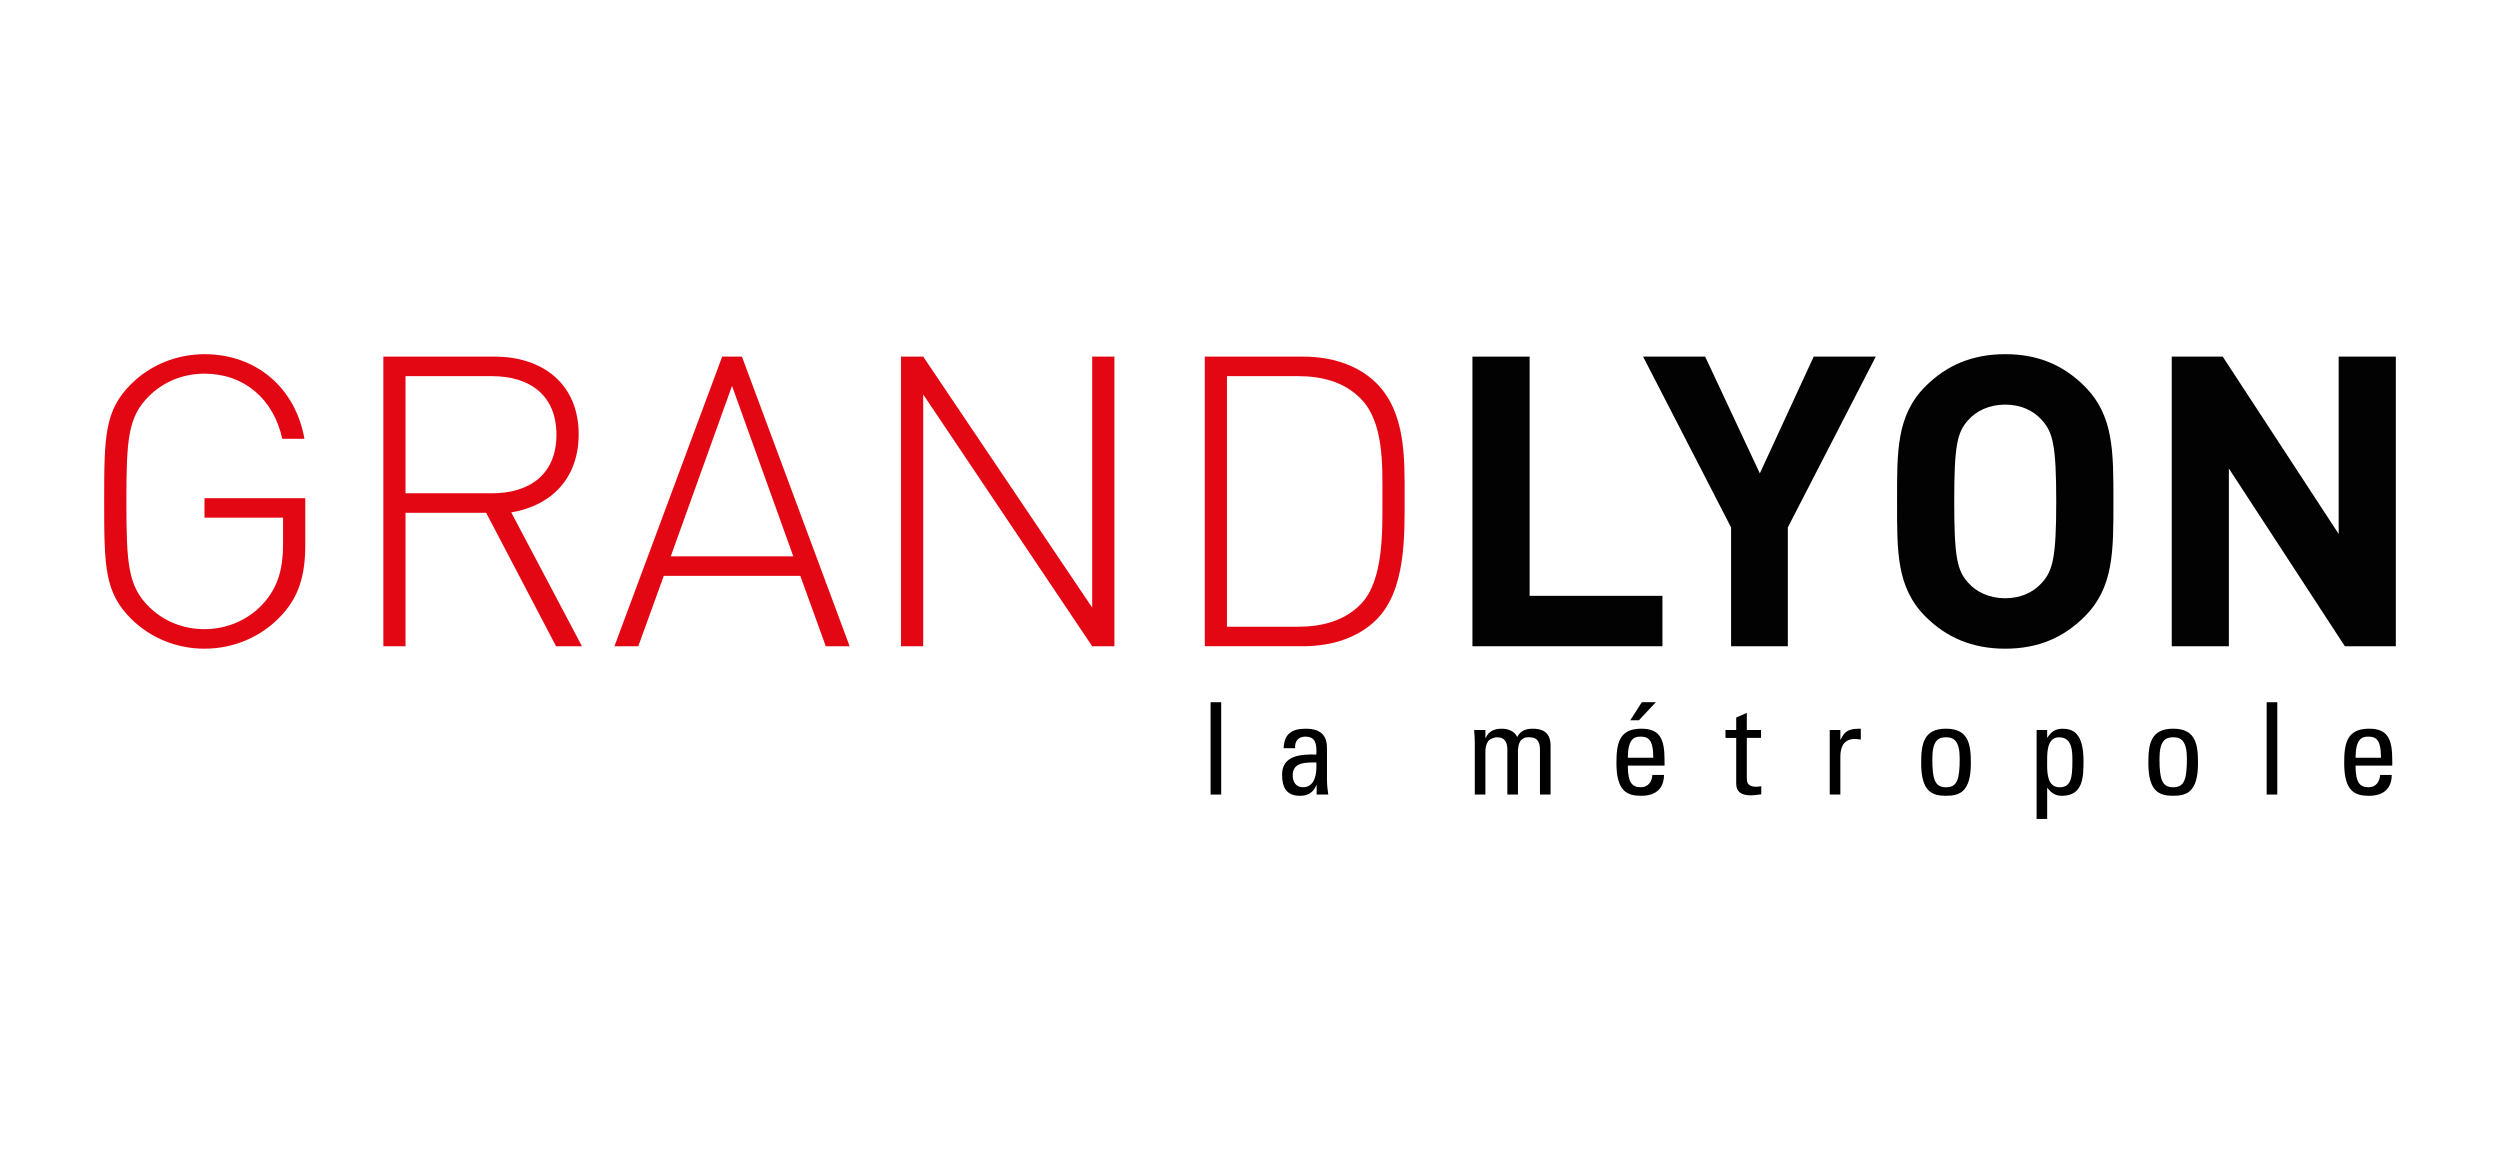
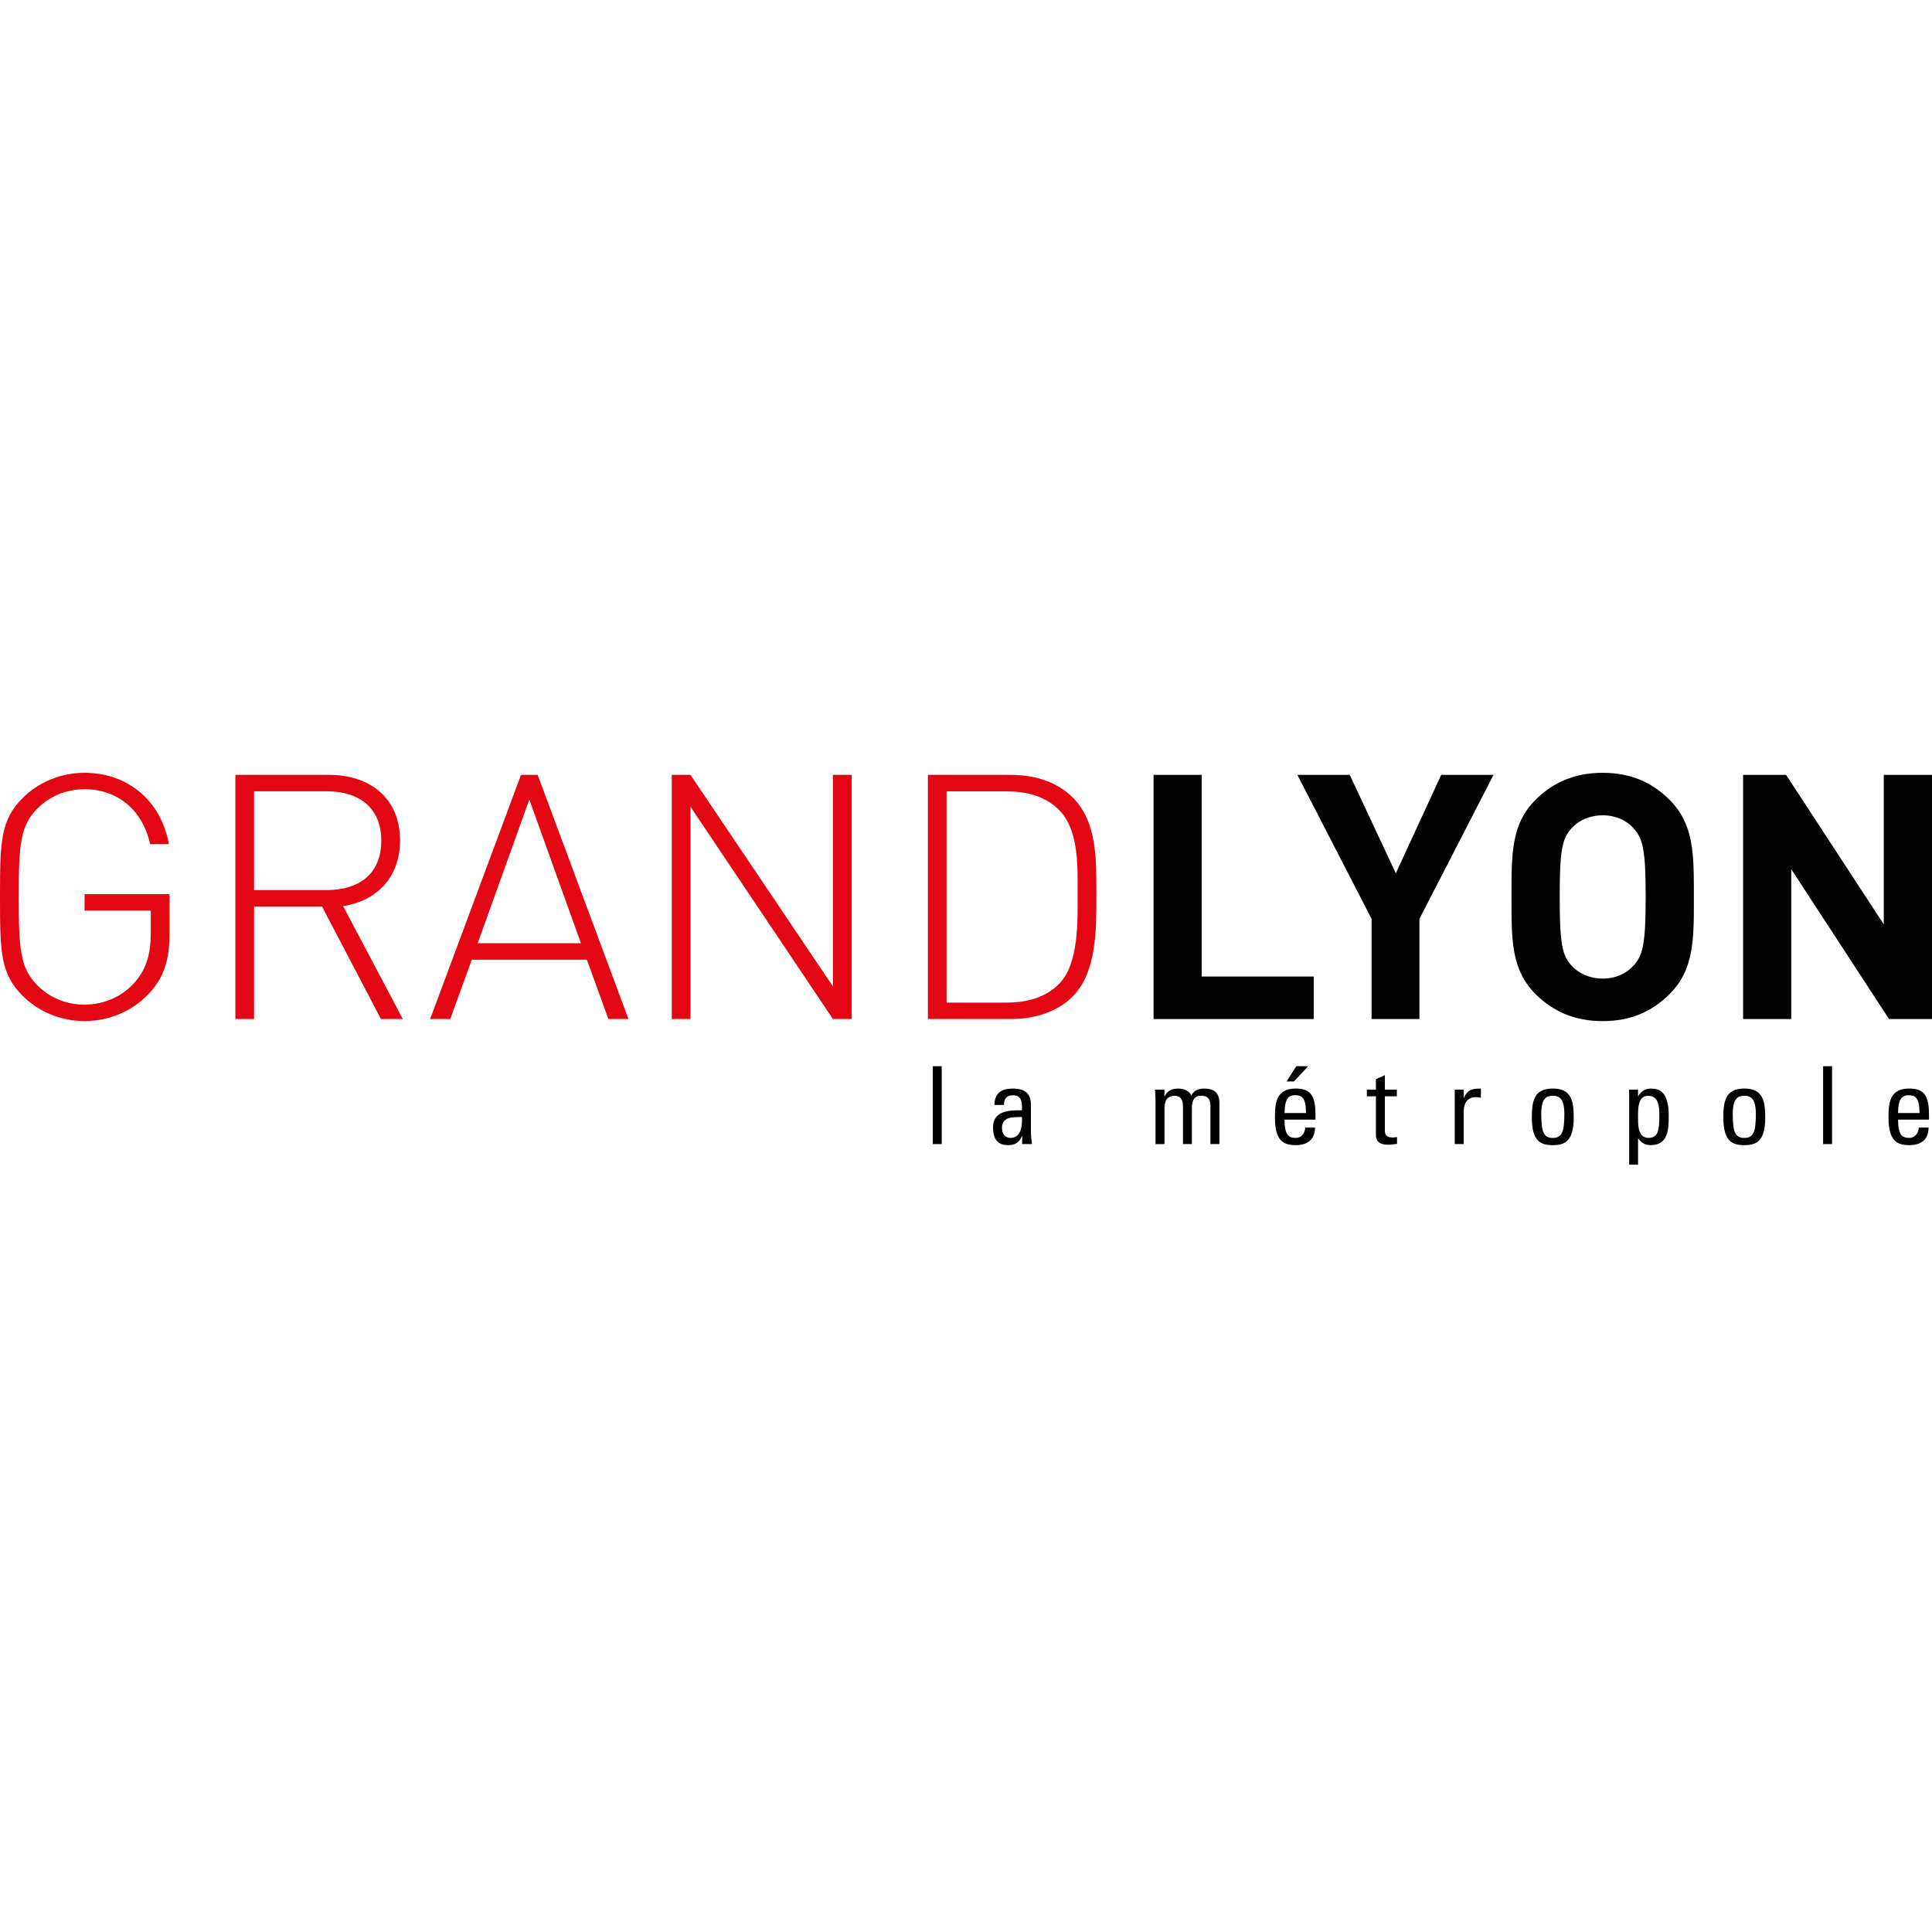
- <svg xmlns="http://www.w3.org/2000/svg" id="lyon" width="120" height="56" viewBox="0 0 120 56" fill="none">
-   <path d="M13.509 29.537C12.581 30.552 11.238 31.137 9.816 31.137C8.494 31.137 7.231 30.631 6.303 29.711C5.021 28.442 5 27.212 5 24.069C5 20.925 5.021 19.695 6.303 18.425C7.231 17.507 8.494 17.001 9.816 17.001C12.283 17.001 14.178 18.6 14.613 21.061H13.548C13.133 19.148 11.712 17.936 9.816 17.936C8.809 17.936 7.862 18.308 7.153 19.012C6.147 20.007 6.067 21.081 6.067 24.069C6.067 27.056 6.146 28.13 7.152 29.126C7.861 29.829 8.809 30.2 9.815 30.2C10.922 30.2 12.006 29.732 12.738 28.853C13.35 28.111 13.587 27.29 13.587 26.099V24.849H9.816V23.912H14.653V26.177C14.653 27.623 14.337 28.657 13.509 29.537Z" fill="#E30613" />
-   <path d="M23.611 18.055H19.465V23.678H23.611C25.409 23.678 26.709 22.78 26.709 20.866C26.709 18.951 25.408 18.055 23.611 18.055V18.055ZM26.691 31.02L23.336 24.616H19.465V31.02H18.401V17.118H23.749C26.04 17.118 27.777 18.425 27.777 20.847C27.777 22.916 26.512 24.265 24.54 24.596L27.934 31.02H26.691Z" fill="#E30613" />
-   <path d="M35.137 18.523L32.197 26.704H38.078L35.137 18.523ZM39.638 31.02L38.415 27.642H31.861L30.637 31.02H29.493L34.665 17.118H35.613L40.783 31.02H39.638Z" fill="#E30613" />
-   <path d="M52.425 31.02L44.314 18.934V31.02H43.248V17.118H44.314L52.425 29.165V17.118H53.492V31.02H52.425Z" fill="#E30613" />
-   <path d="M65.309 19.129C64.501 18.309 63.414 18.055 62.29 18.055H58.894V30.083H62.29C63.414 30.083 64.501 29.829 65.309 29.007C66.433 27.875 66.356 25.416 66.356 23.873C66.356 22.33 66.433 20.261 65.309 19.129V19.129ZM66.06 29.751C65.231 30.57 64.008 31.019 62.546 31.019H57.83V17.117H62.546C64.009 17.117 65.231 17.567 66.06 18.386C67.481 19.793 67.422 21.999 67.422 23.874C67.422 25.746 67.481 28.345 66.06 29.751Z" fill="#E30613" />
-   <path d="M70.677 31.02V17.118H73.422V28.6H79.797V31.02H70.677Z" fill="#020203" />
-   <path d="M85.816 25.316V31.02H83.092V25.316L78.868 17.117H81.847L84.472 22.723L87.058 17.117H90.037L85.816 25.316Z" fill="#020203" />
-   <path d="M98.01 20.163C97.613 19.713 97.005 19.421 96.253 19.421C95.501 19.421 94.869 19.714 94.475 20.163C93.942 20.749 93.803 21.395 93.803 24.068C93.803 26.742 93.941 27.388 94.475 27.973C94.869 28.422 95.501 28.716 96.253 28.716C97.005 28.716 97.613 28.422 98.01 27.973C98.541 27.388 98.699 26.742 98.699 24.068C98.699 21.395 98.542 20.749 98.01 20.163ZM100.042 29.615C99.056 30.591 97.852 31.137 96.253 31.137C94.653 31.137 93.429 30.591 92.443 29.615C91.022 28.209 91.059 26.47 91.059 24.069C91.059 21.665 91.022 19.93 92.443 18.524C93.429 17.547 94.653 17 96.253 17C97.852 17 99.056 17.547 100.042 18.523C101.463 19.929 101.444 21.665 101.444 24.068C101.445 26.47 101.463 28.209 100.042 29.615Z" fill="#020203" />
-   <path d="M112.553 31.02L106.986 22.488V31.02H104.244V17.118H106.691L112.256 25.63V17.118H115V31.02H112.553Z" fill="#020203" />
-   <path d="M98.263 35.407H98.278C98.451 35.119 98.667 34.979 98.998 34.979C99.5 34.979 100.009 35.176 100.009 36.536C100.009 37.31 99.984 38.199 98.972 38.199C98.675 38.199 98.457 38.07 98.284 37.827H98.264V39.31H97.757V35.04H98.264V35.407H98.263ZM99.475 36.536C99.475 36.071 99.475 35.39 98.835 35.39C98.209 35.39 98.263 36.247 98.263 36.72C98.263 37.132 98.29 37.789 98.854 37.789C99.4 37.789 99.475 37.365 99.475 36.536Z" fill="black" />
-   <path d="M63.198 37.69H63.185C63.031 38.046 62.787 38.198 62.397 38.198C61.733 38.198 61.54 37.777 61.54 37.181C61.54 36.241 62.472 36.199 63.185 36.218C63.198 35.807 63.204 35.358 62.657 35.358C62.318 35.358 62.136 35.586 62.168 35.912H61.615C61.642 35.218 62.012 34.978 62.678 34.978C63.485 34.978 63.695 35.39 63.695 35.912V37.402C63.695 37.648 63.72 37.9 63.757 38.137H63.198V37.69ZM62.05 37.217C62.05 37.519 62.198 37.788 62.539 37.788C62.849 37.788 63.234 37.597 63.185 36.596C62.702 36.604 62.05 36.561 62.05 37.217Z" fill="black" />
-   <path d="M72.353 38.138V35.991C72.353 35.677 72.267 35.39 71.858 35.39C71.702 35.39 71.49 35.481 71.417 35.597C71.324 35.751 71.299 35.935 71.299 36.052V38.138H70.79V35.684C70.79 35.469 70.777 35.255 70.759 35.04H71.299V35.425H71.312C71.461 35.093 71.727 34.978 72.092 34.978C72.38 34.978 72.708 35.093 72.824 35.377C72.999 35.045 73.284 34.978 73.57 34.978C73.9 34.978 74.427 35.051 74.427 35.781V38.137H73.918V35.99C73.918 35.676 73.831 35.389 73.42 35.389C73.228 35.389 73.174 35.394 73.037 35.505C72.887 35.628 72.862 35.934 72.862 36.051V38.137H72.353V38.138Z" fill="black" />
-   <path d="M78.135 36.75C78.135 37.616 78.371 37.787 78.768 37.787C79.115 37.787 79.296 37.512 79.314 37.198H79.872C79.866 37.886 79.438 38.198 78.781 38.198C78.117 38.198 77.589 38.002 77.589 36.633C77.589 35.725 77.693 34.977 78.781 34.977C79.673 34.977 79.898 35.462 79.898 36.485V36.748H78.135V36.75ZM79.357 36.37C79.357 35.469 79.103 35.358 78.731 35.358C78.406 35.358 78.141 35.513 78.135 36.37H79.357ZM79.481 33.707L78.668 34.572H78.254L78.806 33.707H79.481Z" fill="black" />
-   <path d="M83.338 35.039V34.443L83.847 34.217V35.039H84.53V35.419H83.847V37.317C83.847 37.513 83.847 37.766 84.313 37.766C84.349 37.766 84.43 37.751 84.541 37.74V38.127C84.374 38.139 84.207 38.177 84.039 38.177C83.555 38.177 83.338 37.98 83.338 37.623V35.42H82.823V35.039H83.338Z" fill="black" />
-   <path d="M88.337 35.506H88.349C88.56 35.032 88.821 34.978 89.319 34.978V35.5C89.273 35.492 89.224 35.486 89.181 35.48C89.137 35.474 89.094 35.468 89.045 35.468C88.48 35.468 88.337 35.892 88.337 36.308V38.137H87.827V35.039H88.337V35.506Z" fill="black" />
-   <path d="M92.216 36.633C92.216 35.727 92.322 34.977 93.408 34.977C94.495 34.977 94.601 35.727 94.601 36.633C94.601 38.003 94.073 38.198 93.408 38.198C92.743 38.198 92.216 38.003 92.216 36.633ZM94.066 36.42C94.066 35.574 93.799 35.389 93.408 35.389C93.017 35.389 92.752 35.573 92.752 36.42C92.752 37.426 92.882 37.789 93.408 37.789C93.937 37.789 94.066 37.426 94.066 36.42Z" fill="black" />
-   <path d="M103.121 36.633C103.121 35.727 103.225 34.977 104.313 34.977C105.398 34.977 105.504 35.727 105.504 36.633C105.504 38.003 104.976 38.198 104.313 38.198C103.649 38.198 103.121 38.003 103.121 36.633ZM104.971 36.42C104.971 35.574 104.703 35.389 104.313 35.389C103.922 35.389 103.655 35.573 103.655 36.42C103.655 37.426 103.786 37.789 104.313 37.789C104.84 37.789 104.971 37.426 104.971 36.42Z" fill="black" />
-   <path d="M109.31 33.707H108.8V38.138H109.31V33.707Z" fill="black" />
-   <path d="M113.066 36.75C113.066 37.616 113.303 37.788 113.699 37.788C114.047 37.788 114.227 37.512 114.246 37.198H114.804C114.798 37.887 114.37 38.198 113.713 38.198C113.049 38.198 112.521 38.002 112.521 36.633C112.521 35.725 112.624 34.977 113.713 34.977C114.606 34.977 114.829 35.461 114.829 36.485V36.748H113.066V36.75ZM114.287 36.37C114.287 35.469 114.034 35.358 113.661 35.358C113.338 35.358 113.072 35.513 113.066 36.37H114.287Z" fill="black" />
-   <path d="M58.617 33.707H58.108V38.138H58.617V33.707Z" fill="black" />
+ <svg xmlns="http://www.w3.org/2000/svg" id="lyon" width="40" height="40" viewBox="0 0 40 40" fill="none">
+   <path d="M3.094 20.559C2.757 20.928 2.268 21.14 1.751 21.14C1.271 21.14 0.811 20.956 0.474 20.622C0.008 20.161 0 19.713 0 18.57C0 17.427 0.008 16.98 0.474 16.518C0.811 16.184 1.271 16 1.751 16C2.648 16 3.338 16.582 3.496 17.477H3.108C2.958 16.781 2.441 16.34 1.751 16.34C1.385 16.34 1.041 16.476 0.783 16.731C0.417 17.093 0.388 17.484 0.388 18.57C0.388 19.657 0.417 20.047 0.783 20.409C1.04 20.665 1.385 20.8 1.751 20.8C2.153 20.8 2.548 20.63 2.814 20.31C3.036 20.04 3.122 19.742 3.122 19.308V18.854H1.751V18.513H3.51V19.337C3.51 19.863 3.395 20.239 3.094 20.559" fill="#E30613" />
+   <path d="M6.768 16.383H5.26V18.428H6.768C7.421 18.428 7.894 18.102 7.894 17.406C7.894 16.709 7.421 16.383 6.768 16.383V16.383ZM7.887 21.098L6.668 18.769H5.26V21.098H4.873V16.043H6.818C7.651 16.043 8.282 16.518 8.282 17.399C8.282 18.151 7.823 18.642 7.105 18.762L8.34 21.098H7.887Z" fill="#E30613" />
+   <path d="M10.959 16.554L9.89 19.529H12.028L10.959 16.554ZM12.596 21.098L12.151 19.87H9.768L9.322 21.098H8.906L10.787 16.043H11.132L13.012 21.098H12.596Z" fill="#E30613" />
+   <path d="M17.245 21.098L14.296 16.703V21.098H13.908V16.043H14.296L17.245 20.423V16.043H17.634V21.098H17.245Z" fill="#E30613" />
+   <path d="M21.931 16.774C21.637 16.476 21.242 16.384 20.833 16.384H19.598V20.758H20.833C21.242 20.758 21.637 20.665 21.931 20.366C22.339 19.955 22.311 19.06 22.311 18.499C22.311 17.938 22.339 17.186 21.931 16.774V16.774ZM22.203 20.637C21.902 20.934 21.457 21.098 20.926 21.098H19.211V16.043H20.926C21.458 16.043 21.902 16.206 22.203 16.504C22.721 17.016 22.699 17.818 22.699 18.5C22.699 19.181 22.721 20.125 22.203 20.637Z" fill="#E30613" />
+   <path d="M23.883 21.098V16.043H24.881V20.218H27.199V21.098H23.883Z" fill="#020203" />
+   <path d="M29.388 19.024V21.098H28.397V19.024L26.861 16.043H27.945L28.899 18.081L29.839 16.043H30.922L29.388 19.024Z" fill="#020203" />
+   <path d="M33.822 17.15C33.678 16.986 33.456 16.88 33.183 16.88C32.91 16.88 32.68 16.987 32.536 17.15C32.342 17.363 32.292 17.598 32.292 18.57C32.292 19.543 32.342 19.777 32.536 19.99C32.68 20.153 32.91 20.26 33.183 20.26C33.456 20.26 33.678 20.153 33.822 19.99C34.015 19.777 34.072 19.543 34.072 18.57C34.072 17.598 34.015 17.363 33.822 17.15ZM34.561 20.587C34.202 20.942 33.764 21.141 33.183 21.141C32.601 21.141 32.156 20.942 31.797 20.587C31.281 20.076 31.294 19.444 31.294 18.571C31.294 17.697 31.281 17.065 31.797 16.554C32.156 16.199 32.601 16 33.183 16C33.764 16 34.202 16.199 34.561 16.554C35.078 17.065 35.07 17.697 35.07 18.57C35.071 19.444 35.078 20.076 34.561 20.587Z" fill="#020203" />
+   <path d="M39.11 21.098L37.086 17.995V21.098H36.089V16.043H36.979L39.002 19.138V16.043H40V21.098H39.11Z" fill="#020203" />
+   <path d="M33.914 22.694H33.919C33.982 22.589 34.061 22.538 34.181 22.538C34.364 22.538 34.549 22.609 34.549 23.104C34.549 23.385 34.539 23.709 34.172 23.709C34.064 23.709 33.984 23.662 33.921 23.573H33.914V24.113H33.73V22.56H33.914V22.694H33.914ZM34.355 23.104C34.355 22.935 34.355 22.687 34.122 22.687C33.894 22.687 33.914 22.999 33.914 23.171C33.914 23.32 33.924 23.559 34.129 23.559C34.327 23.559 34.355 23.405 34.355 23.104Z" fill="black" />
+   <path d="M21.163 23.524H21.158C21.102 23.653 21.014 23.709 20.872 23.709C20.63 23.709 20.56 23.555 20.56 23.338C20.56 22.997 20.899 22.982 21.158 22.988C21.163 22.839 21.165 22.676 20.966 22.676C20.843 22.676 20.777 22.759 20.788 22.877H20.587C20.597 22.625 20.732 22.538 20.974 22.538C21.267 22.538 21.344 22.687 21.344 22.877V23.419C21.344 23.508 21.353 23.6 21.366 23.686H21.163V23.524ZM20.745 23.352C20.745 23.461 20.799 23.559 20.923 23.559C21.036 23.559 21.176 23.49 21.158 23.126C20.983 23.129 20.745 23.113 20.745 23.352Z" fill="black" />
+   <path d="M24.492 23.687V22.906C24.492 22.792 24.461 22.687 24.312 22.687C24.255 22.687 24.178 22.72 24.152 22.763C24.118 22.819 24.109 22.886 24.109 22.928V23.687H23.924V22.794C23.924 22.716 23.919 22.638 23.912 22.56H24.109V22.7H24.113C24.168 22.579 24.264 22.538 24.397 22.538C24.502 22.538 24.621 22.579 24.663 22.682C24.727 22.562 24.831 22.538 24.935 22.538C25.055 22.538 25.246 22.564 25.246 22.83V23.686H25.061V22.905C25.061 22.791 25.029 22.687 24.88 22.687C24.81 22.687 24.791 22.689 24.741 22.729C24.686 22.774 24.677 22.885 24.677 22.928V23.686H24.492V23.687Z" fill="black" />
+   <path d="M26.595 23.182C26.595 23.497 26.68 23.559 26.825 23.559C26.951 23.559 27.017 23.459 27.023 23.345H27.226C27.224 23.595 27.068 23.709 26.83 23.709C26.588 23.709 26.396 23.637 26.396 23.139C26.396 22.809 26.434 22.537 26.83 22.537C27.154 22.537 27.236 22.713 27.236 23.085V23.181H26.595V23.182ZM27.039 23.044C27.039 22.716 26.947 22.675 26.811 22.675C26.693 22.675 26.597 22.732 26.595 23.044H27.039ZM27.084 22.075L26.789 22.39H26.638L26.838 22.075H27.084Z" fill="black" />
+   <path d="M28.487 22.56V22.343L28.672 22.261V22.56H28.92V22.698H28.672V23.388C28.672 23.459 28.672 23.551 28.841 23.551C28.854 23.551 28.884 23.546 28.924 23.542V23.683C28.863 23.687 28.803 23.701 28.741 23.701C28.565 23.701 28.487 23.629 28.487 23.499V22.698H28.299V22.56H28.487Z" fill="black" />
+   <path d="M30.304 22.73H30.309C30.385 22.557 30.48 22.538 30.661 22.538V22.727C30.645 22.724 30.627 22.722 30.611 22.72C30.595 22.718 30.58 22.715 30.562 22.715C30.356 22.715 30.304 22.87 30.304 23.021V23.686H30.119V22.56H30.304V22.73Z" fill="black" />
+   <path d="M31.715 23.139C31.715 22.81 31.753 22.537 32.148 22.537C32.544 22.537 32.582 22.81 32.582 23.139C32.582 23.638 32.39 23.709 32.148 23.709C31.907 23.709 31.715 23.638 31.715 23.139ZM32.388 23.062C32.388 22.754 32.291 22.687 32.148 22.687C32.006 22.687 31.91 22.754 31.91 23.062C31.91 23.428 31.957 23.56 32.148 23.56C32.341 23.56 32.388 23.428 32.388 23.062Z" fill="black" />
+   <path d="M35.68 23.139C35.68 22.81 35.718 22.537 36.114 22.537C36.508 22.537 36.547 22.81 36.547 23.139C36.547 23.638 36.355 23.709 36.114 23.709C35.872 23.709 35.68 23.638 35.68 23.139ZM36.353 23.062C36.353 22.754 36.256 22.687 36.114 22.687C35.972 22.687 35.875 22.754 35.875 23.062C35.875 23.428 35.922 23.56 36.114 23.56C36.306 23.56 36.353 23.428 36.353 23.062Z" fill="black" />
+   <path d="M37.931 22.075H37.746V23.687H37.931V22.075Z" fill="black" />
+   <path d="M39.297 23.182C39.297 23.497 39.383 23.559 39.527 23.559C39.653 23.559 39.719 23.459 39.726 23.345H39.929C39.927 23.595 39.771 23.709 39.532 23.709C39.29 23.709 39.099 23.637 39.099 23.139C39.099 22.809 39.136 22.537 39.532 22.537C39.857 22.537 39.938 22.713 39.938 23.085V23.181H39.297V23.182ZM39.741 23.044C39.741 22.716 39.649 22.676 39.513 22.676C39.396 22.676 39.299 22.732 39.297 23.044H39.741Z" fill="black" />
+   <path d="M19.497 22.075H19.312V23.687H19.497V22.075Z" fill="black" />
</svg>
